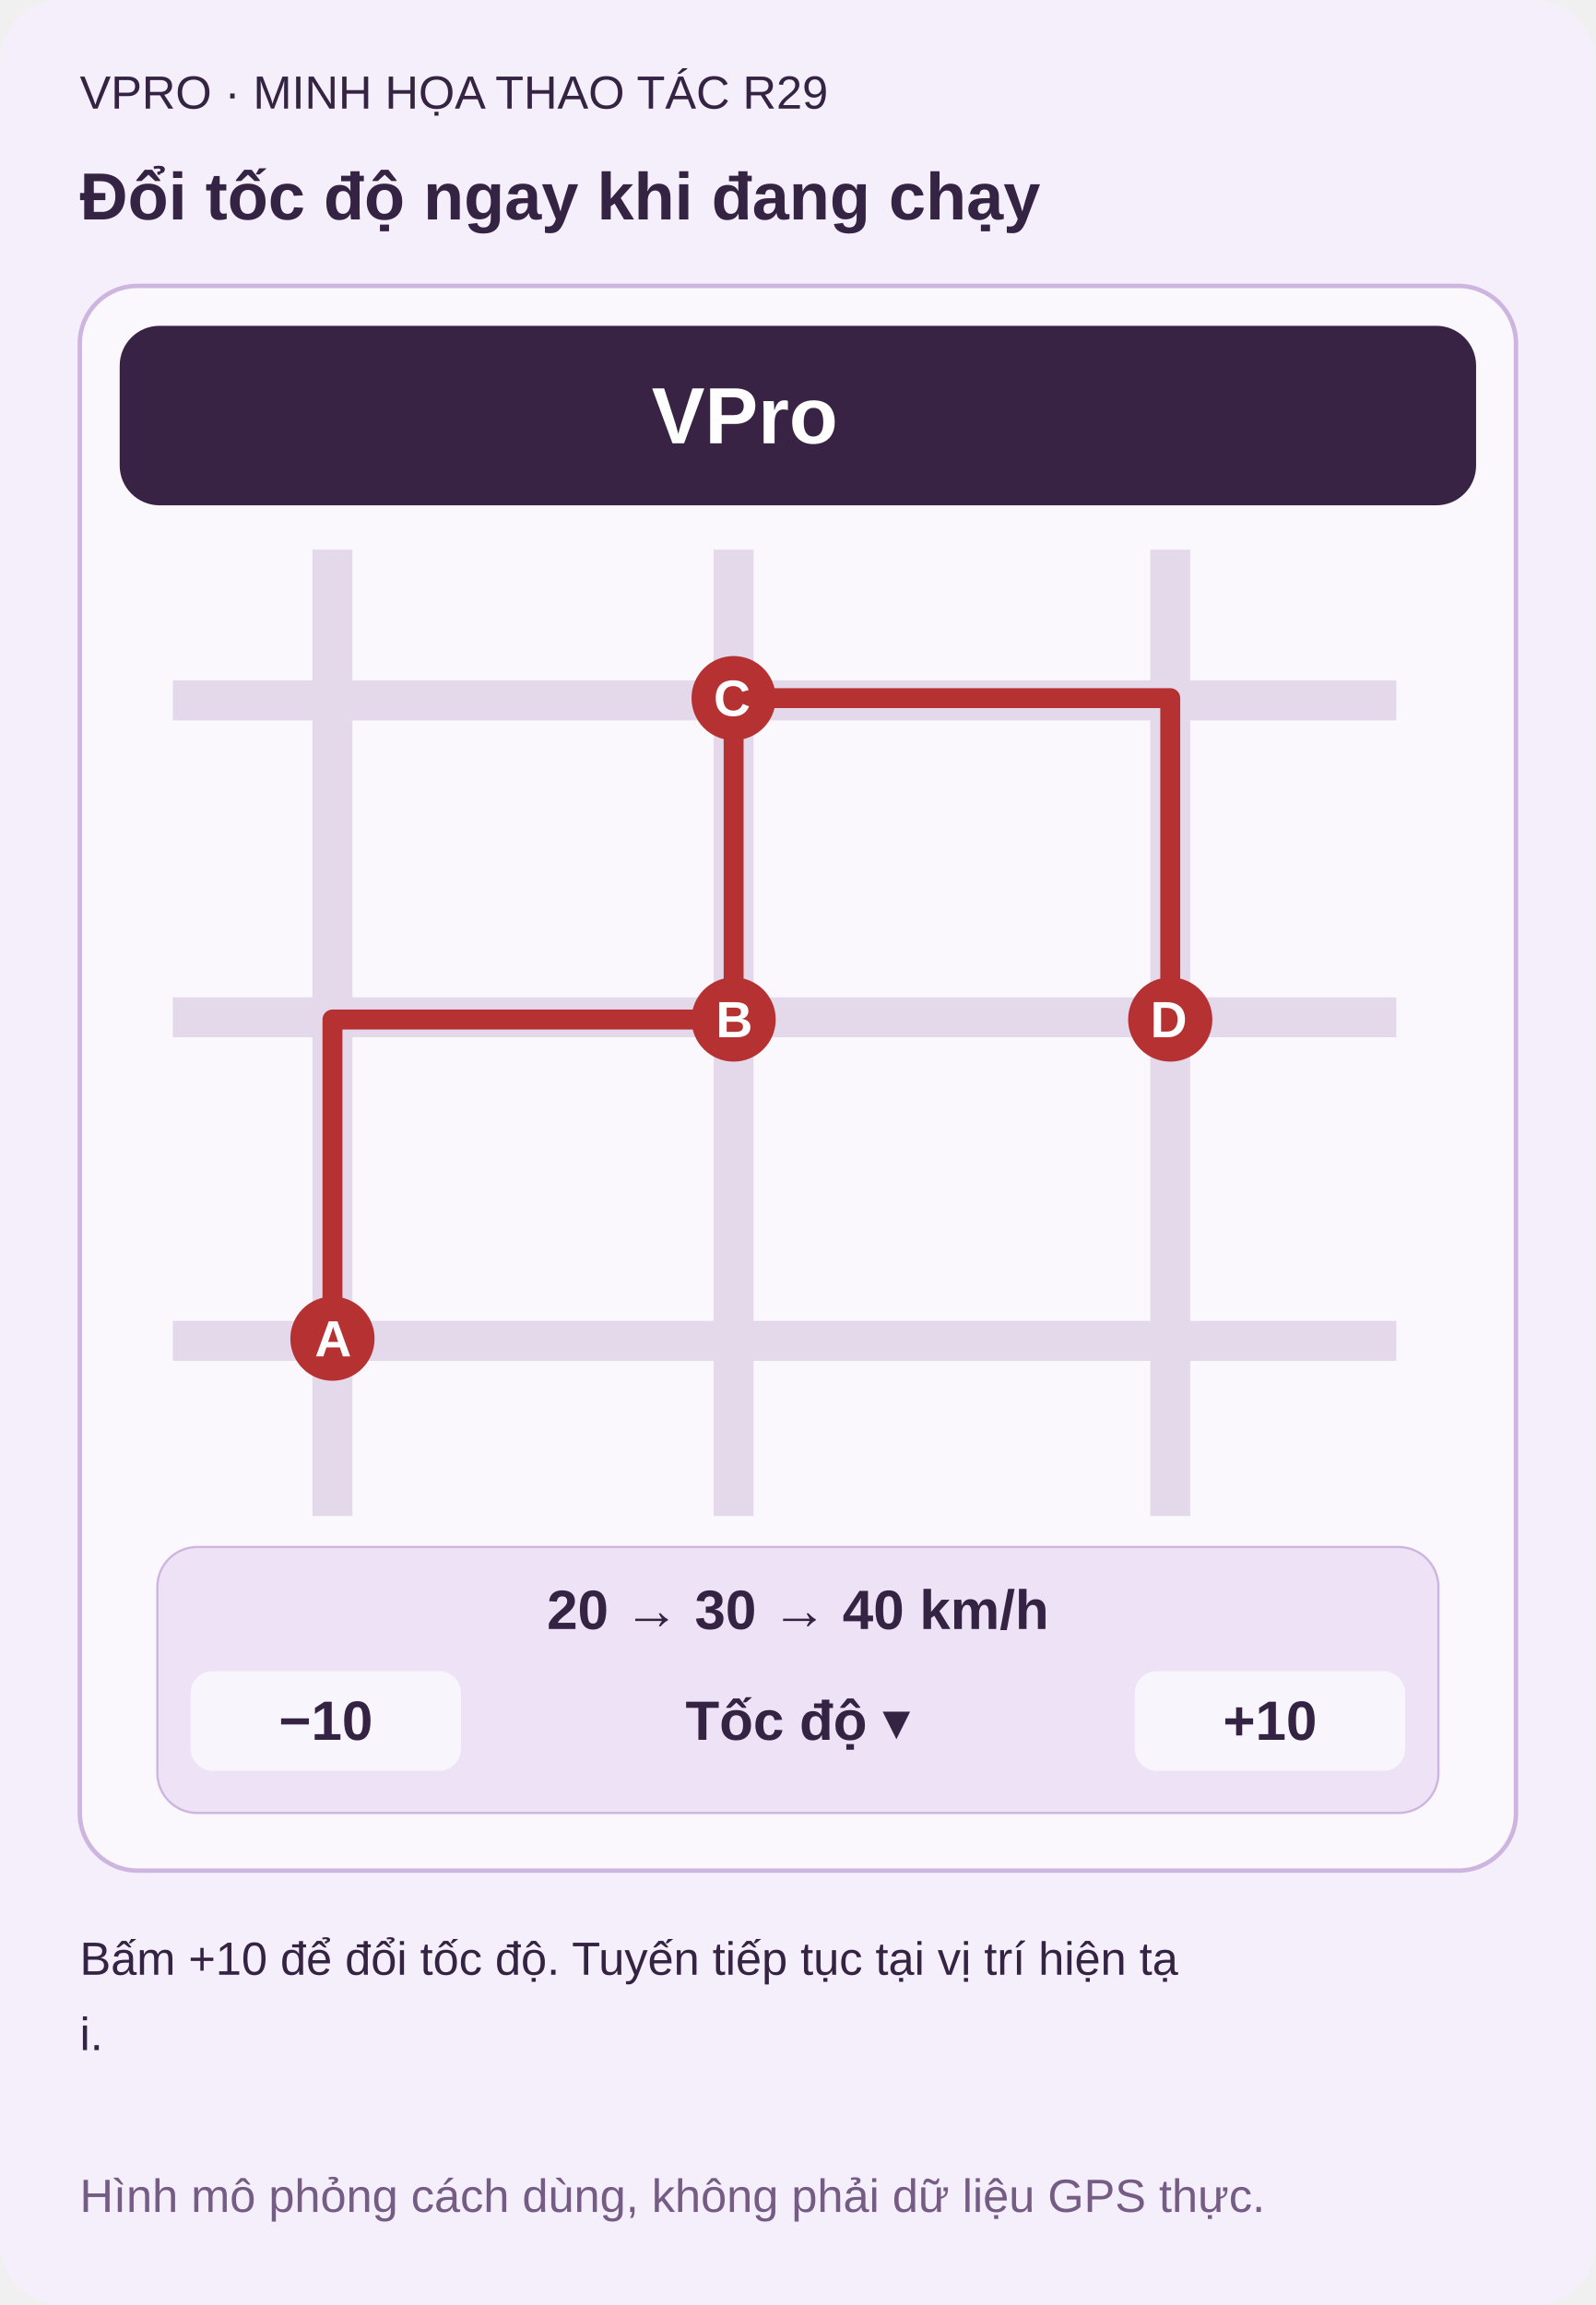
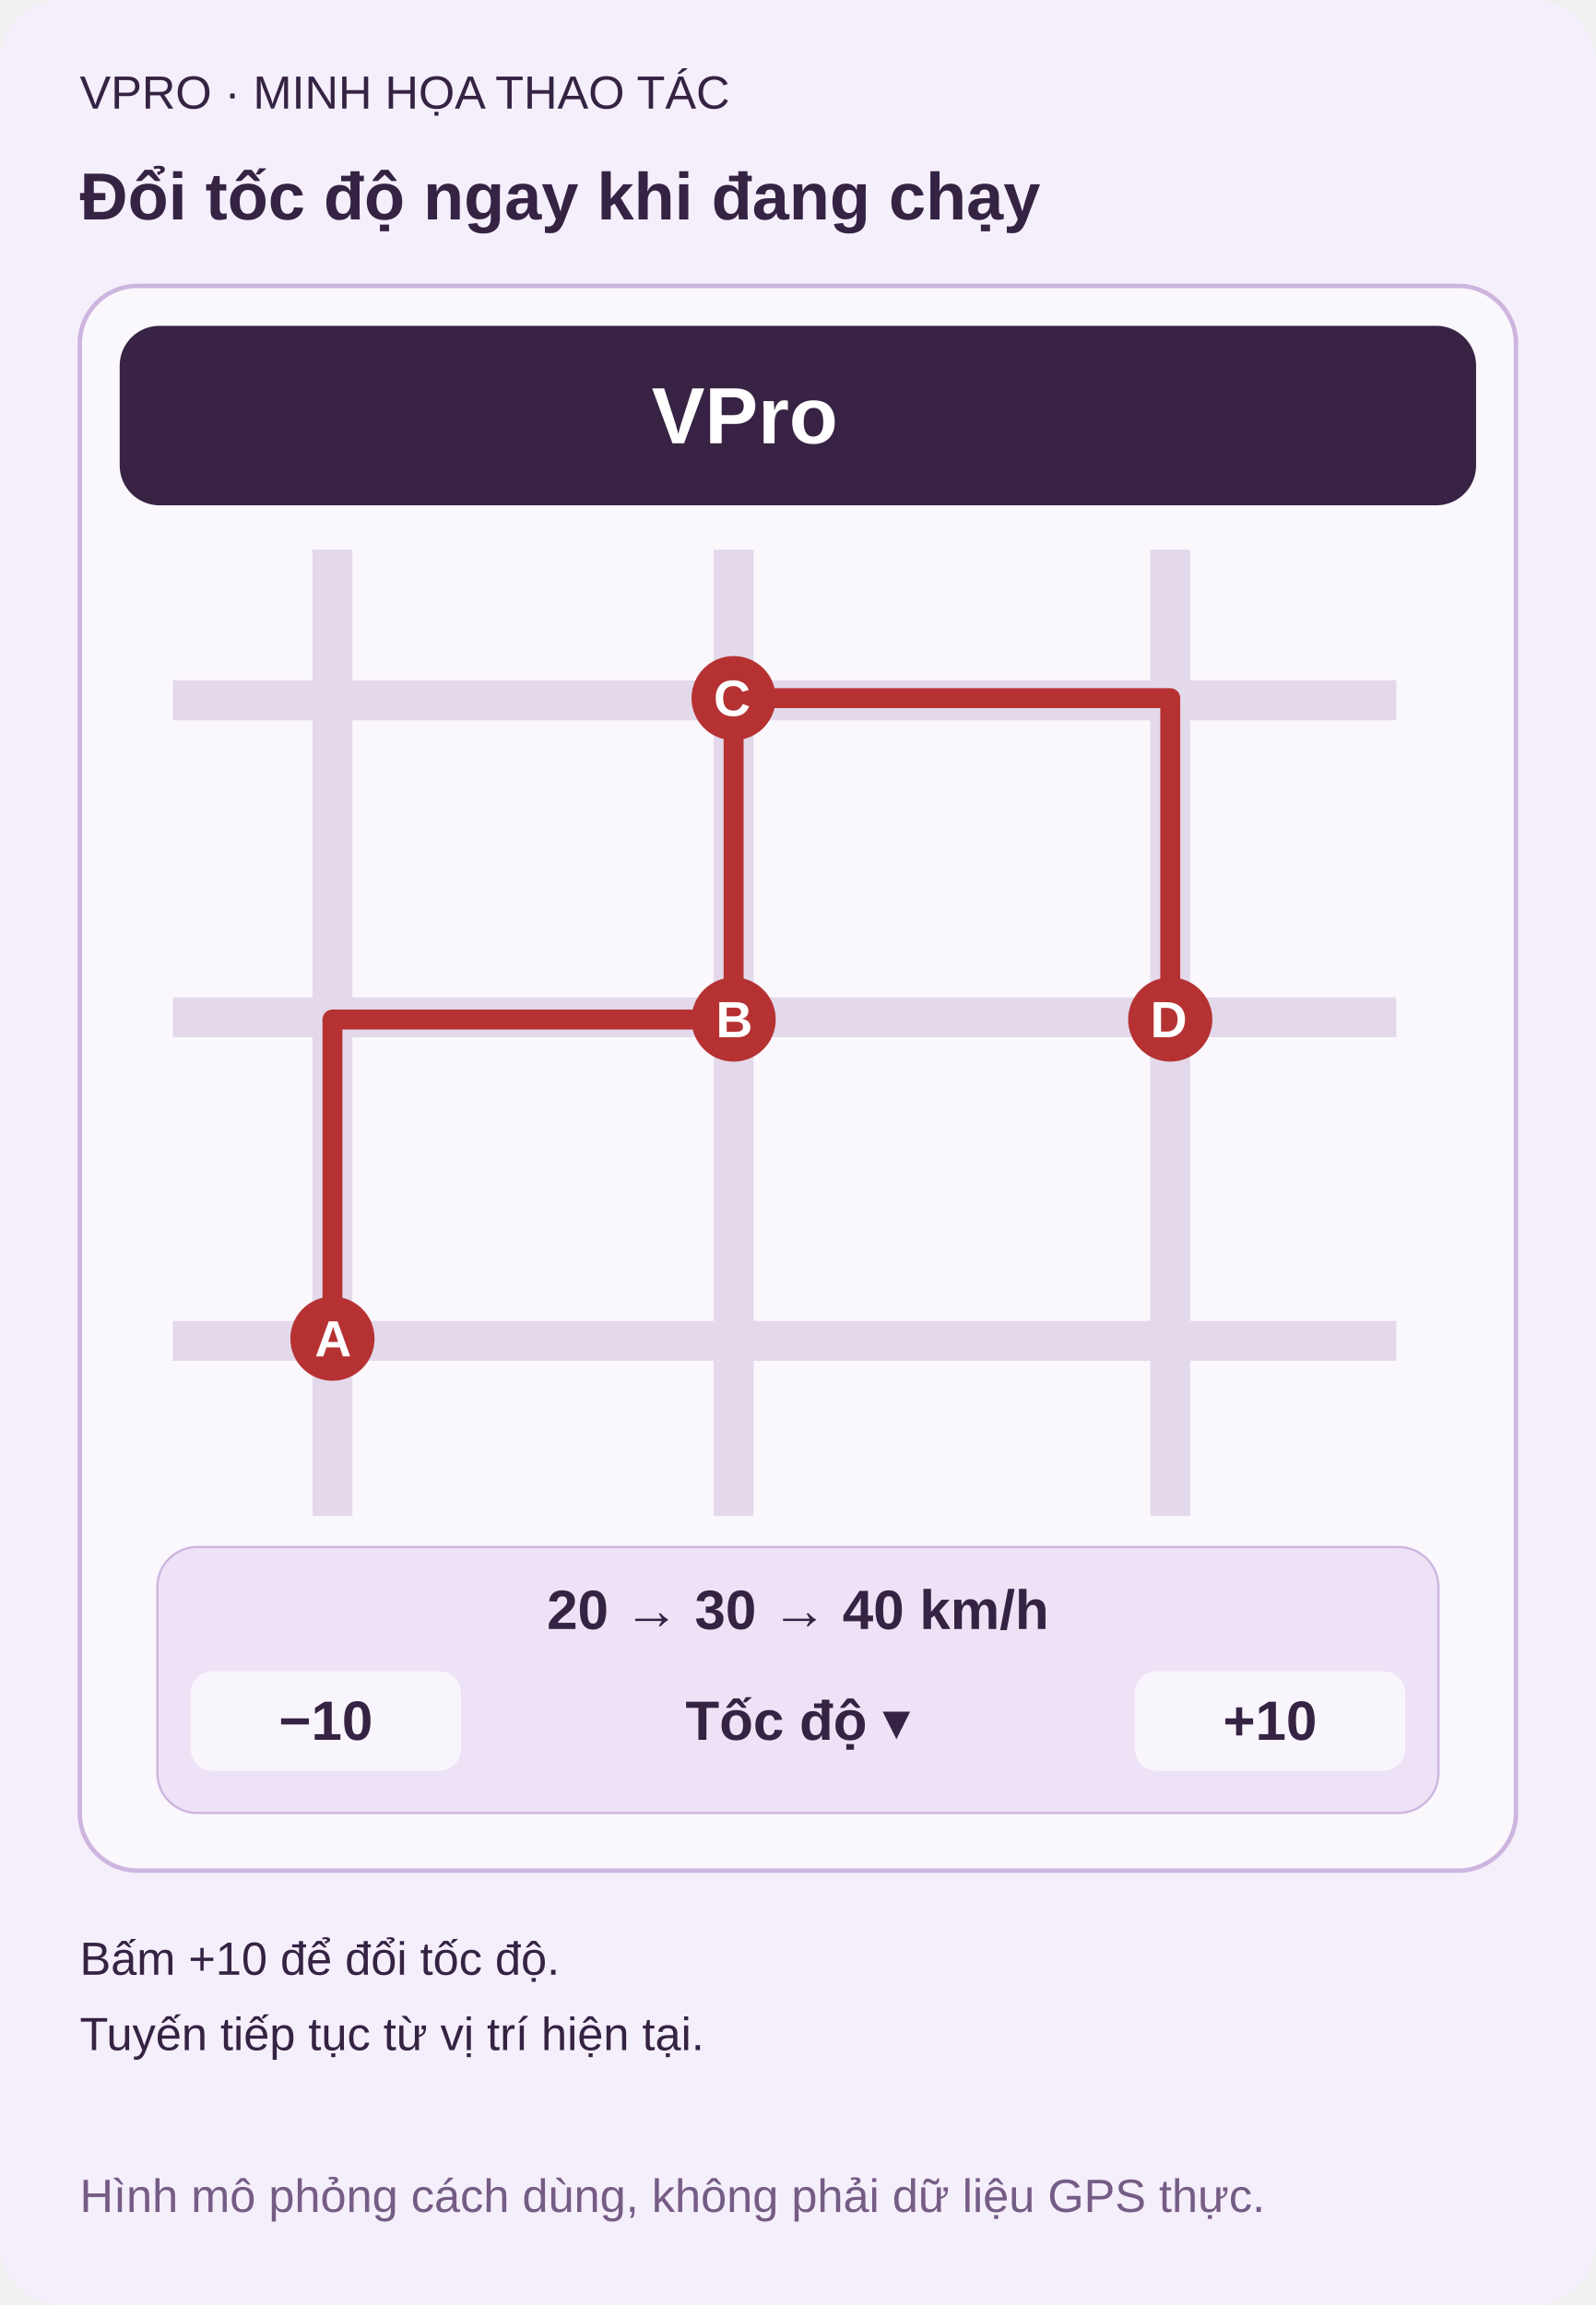
<svg xmlns="http://www.w3.org/2000/svg" width="720" height="1040" viewBox="0 0 720 1040">
  <rect width="720" height="1040" rx="28" fill="#f5effb" />
  <style>text{font-family:Arial,sans-serif;fill:#352343}.small{font-size:21px}.label{font-size:25px;font-weight:600}</style>
-   <text x="36" y="49" class="small" fill="#a52e39">VPRO · MINH HỌA THAO TÁC R29</text>
+   <text x="36" y="49" class="small" fill="#a52e39">VPRO · MINH HỌA THAO TÁC</text>
  <text x="36" y="99" font-size="30" font-weight="bold">Đổi tốc độ ngay khi đang chạy</text>
  <rect x="36" y="129" width="648" height="715" rx="26" fill="#faf7fd" stroke="#cdb5df" stroke-width="2" />
  <rect x="54" y="147" width="612" height="81" rx="18" fill="#382344" />
  <text x="294" y="200" font-size="36" font-weight="bold" fill="#ffffff" style="fill:white">VPro</text>
  <g stroke="#e3d9eb" stroke-width="18" fill="none">
    <path d="M78 316L630 316M78 459L630 459M78 605L630 605M150 248V684M331 248V684M528 248V684" />
  </g>
  <path d="M150 604V460H331V315H528V460" fill="none" stroke="#b63232" stroke-width="9" stroke-linejoin="round" />
  <g fill="#b63232">
    <circle cx="150" cy="604" r="19" />
    <circle cx="331" cy="460" r="19" />
    <circle cx="331" cy="315" r="19" />
    <circle cx="528" cy="460" r="19" />
  </g>
  <g font-size="23" font-weight="bold" style="fill:white">
    <text x="142" y="612" style="fill:white">A</text>
    <text x="323" y="468" style="fill:white">B</text>
    <text x="322" y="323" style="fill:white">C</text>
    <text x="519" y="468" style="fill:white">D</text>
  </g>
  <rect x="71" y="698" width="578" height="120" rx="18" fill="#eee2f7" stroke="#cdb5df" />
  <text x="360" y="735" class="label" text-anchor="middle">20 → 30 → 40 km/h</text>
  <rect x="86" y="754" width="122" height="45" rx="10" fill="#f9f5fc" />
  <text x="147" y="785" class="label" text-anchor="middle">−10</text>
  <text x="360" y="785" class="label" text-anchor="middle">Tốc độ ▾</text>
  <rect x="512" y="754" width="122" height="45" rx="10" fill="#f9f5fc" />
  <text x="573" y="785" class="label" text-anchor="middle">+10</text>
-   <text x="36" y="891" class="small">Bấm +10 để đổi tốc độ. Tuyến tiếp tục tại vị trí hiện tạ</text>
-   <text x="36" y="925" class="small">i.</text>
+   <text x="36" y="891" class="small">Bấm +10 để đổi tốc độ.</text>
+   <text x="36" y="925" class="small">Tuyến tiếp tục từ vị trí hiện tại.</text>
  <text x="36" y="998" class="small" style="fill:#755c85">Hình mô phỏng cách dùng, không phải dữ liệu GPS thực.</text>
</svg>
